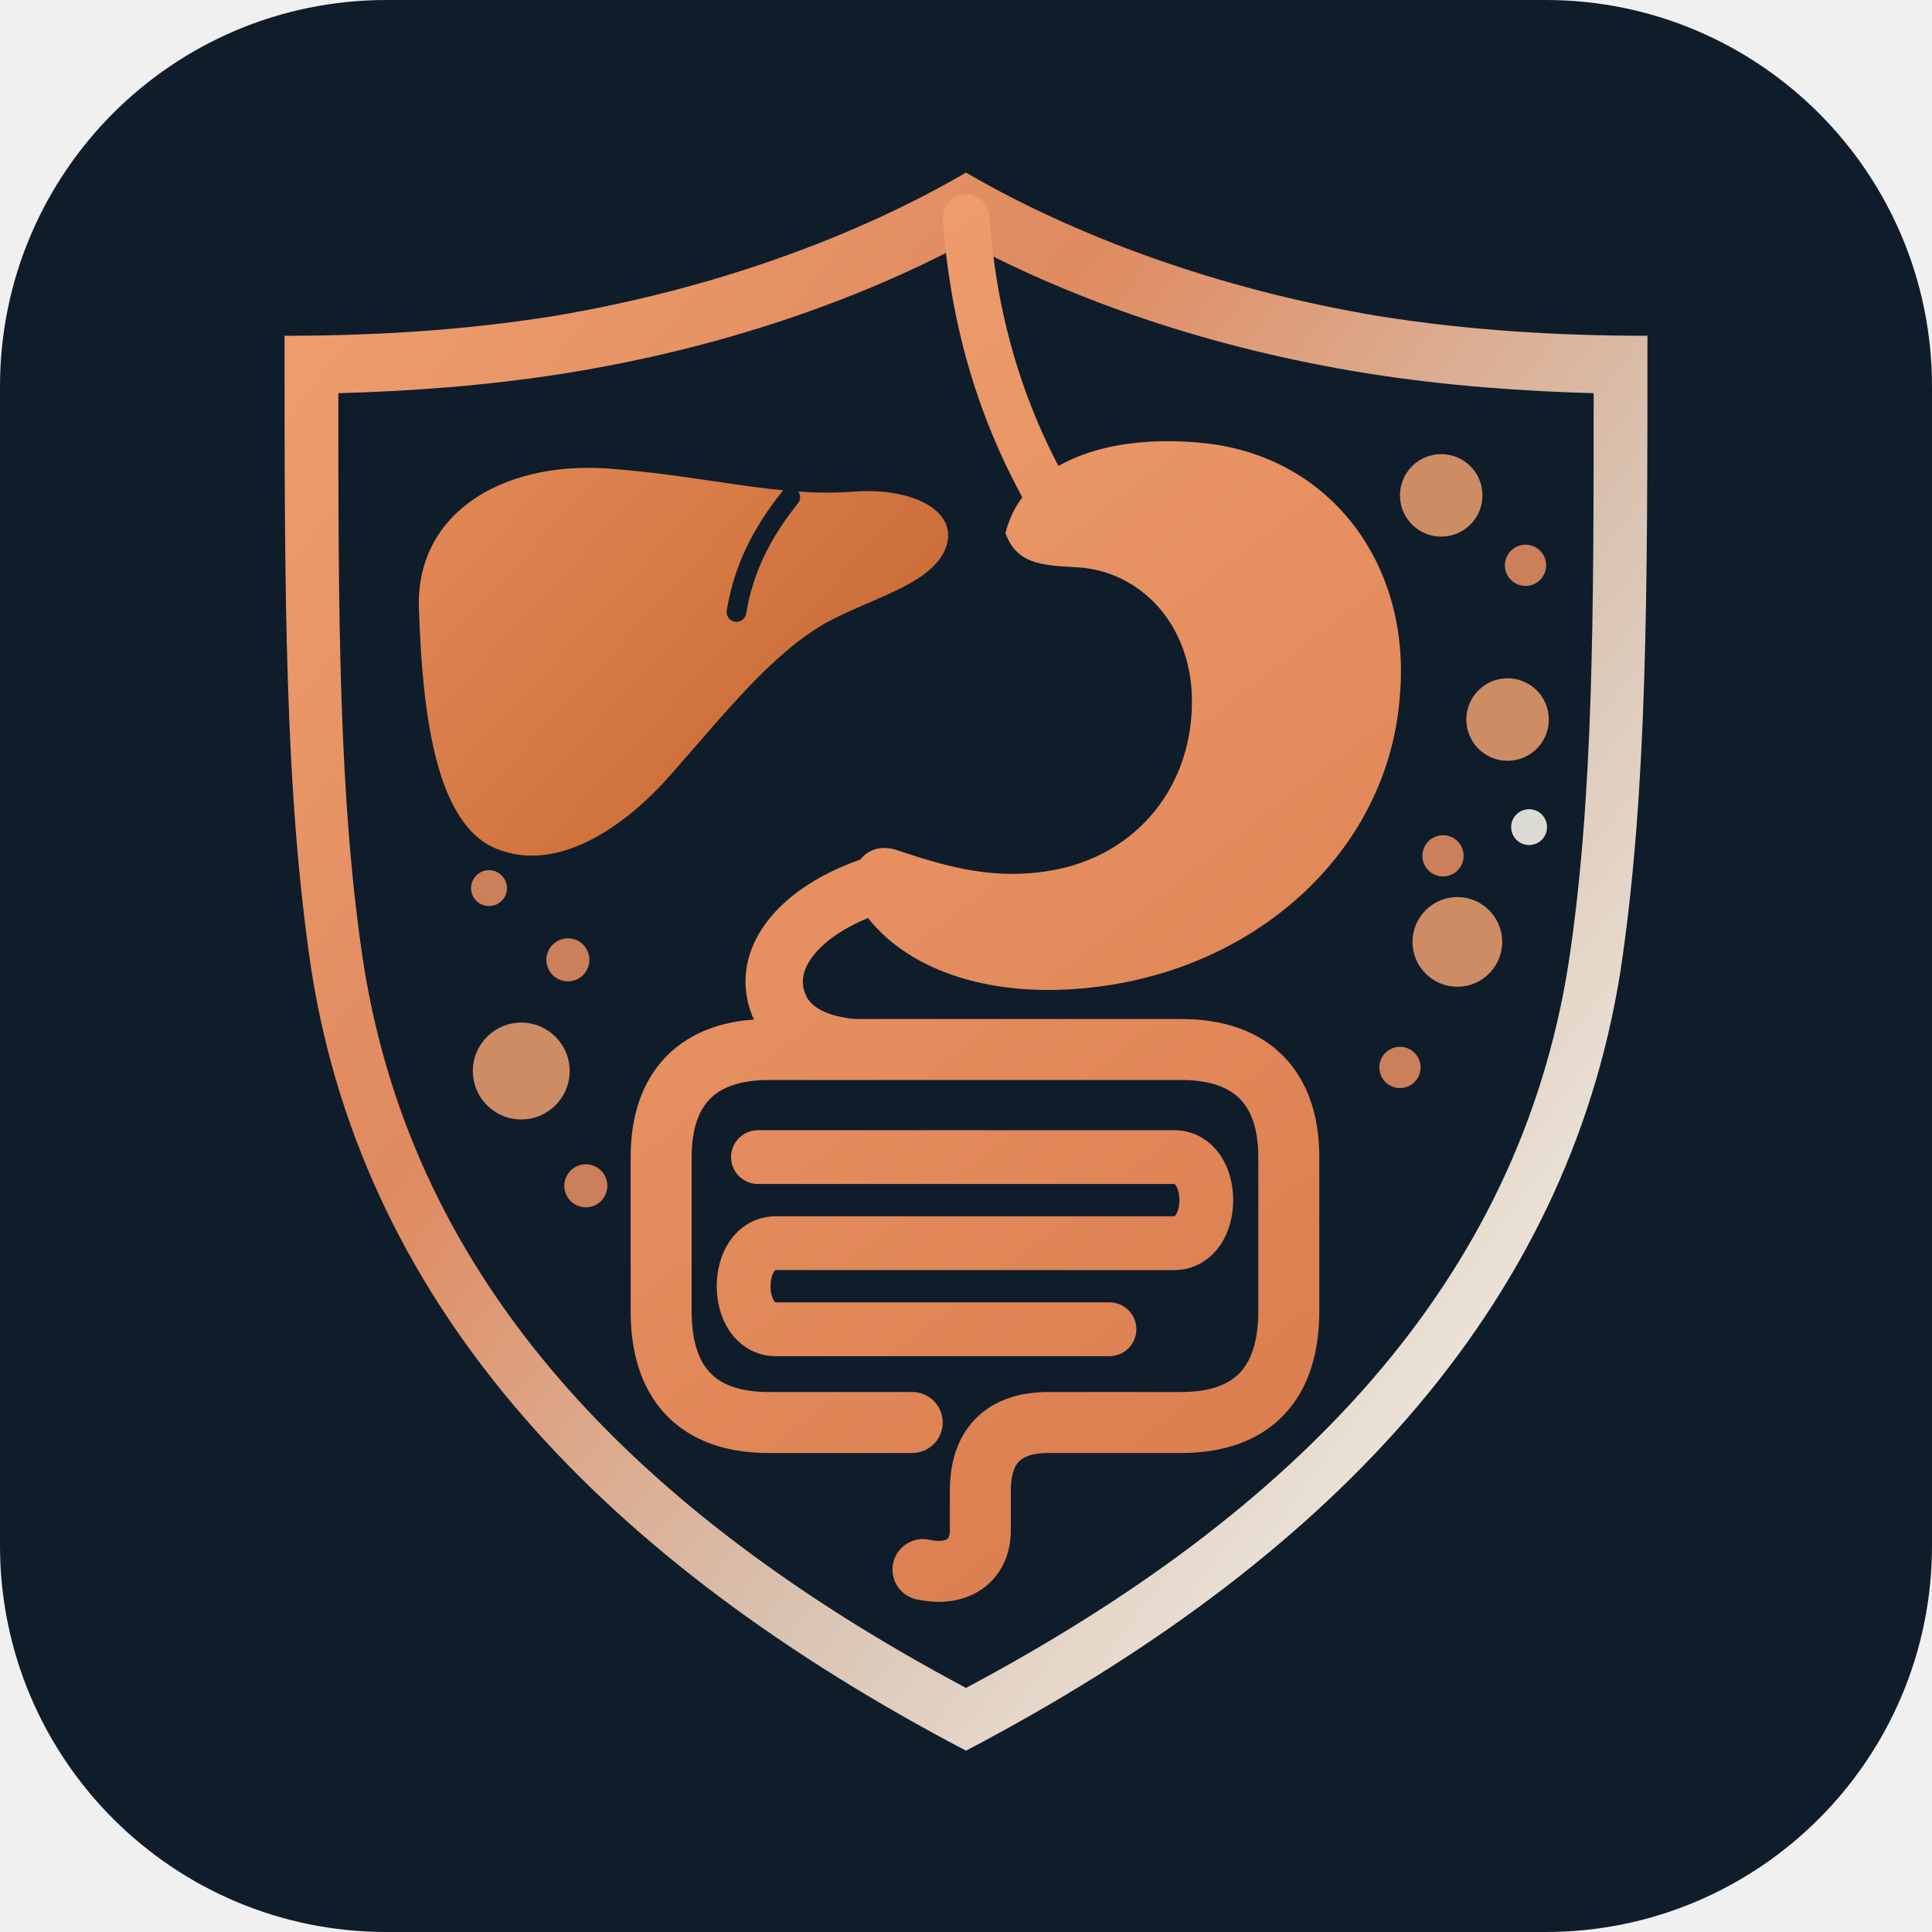
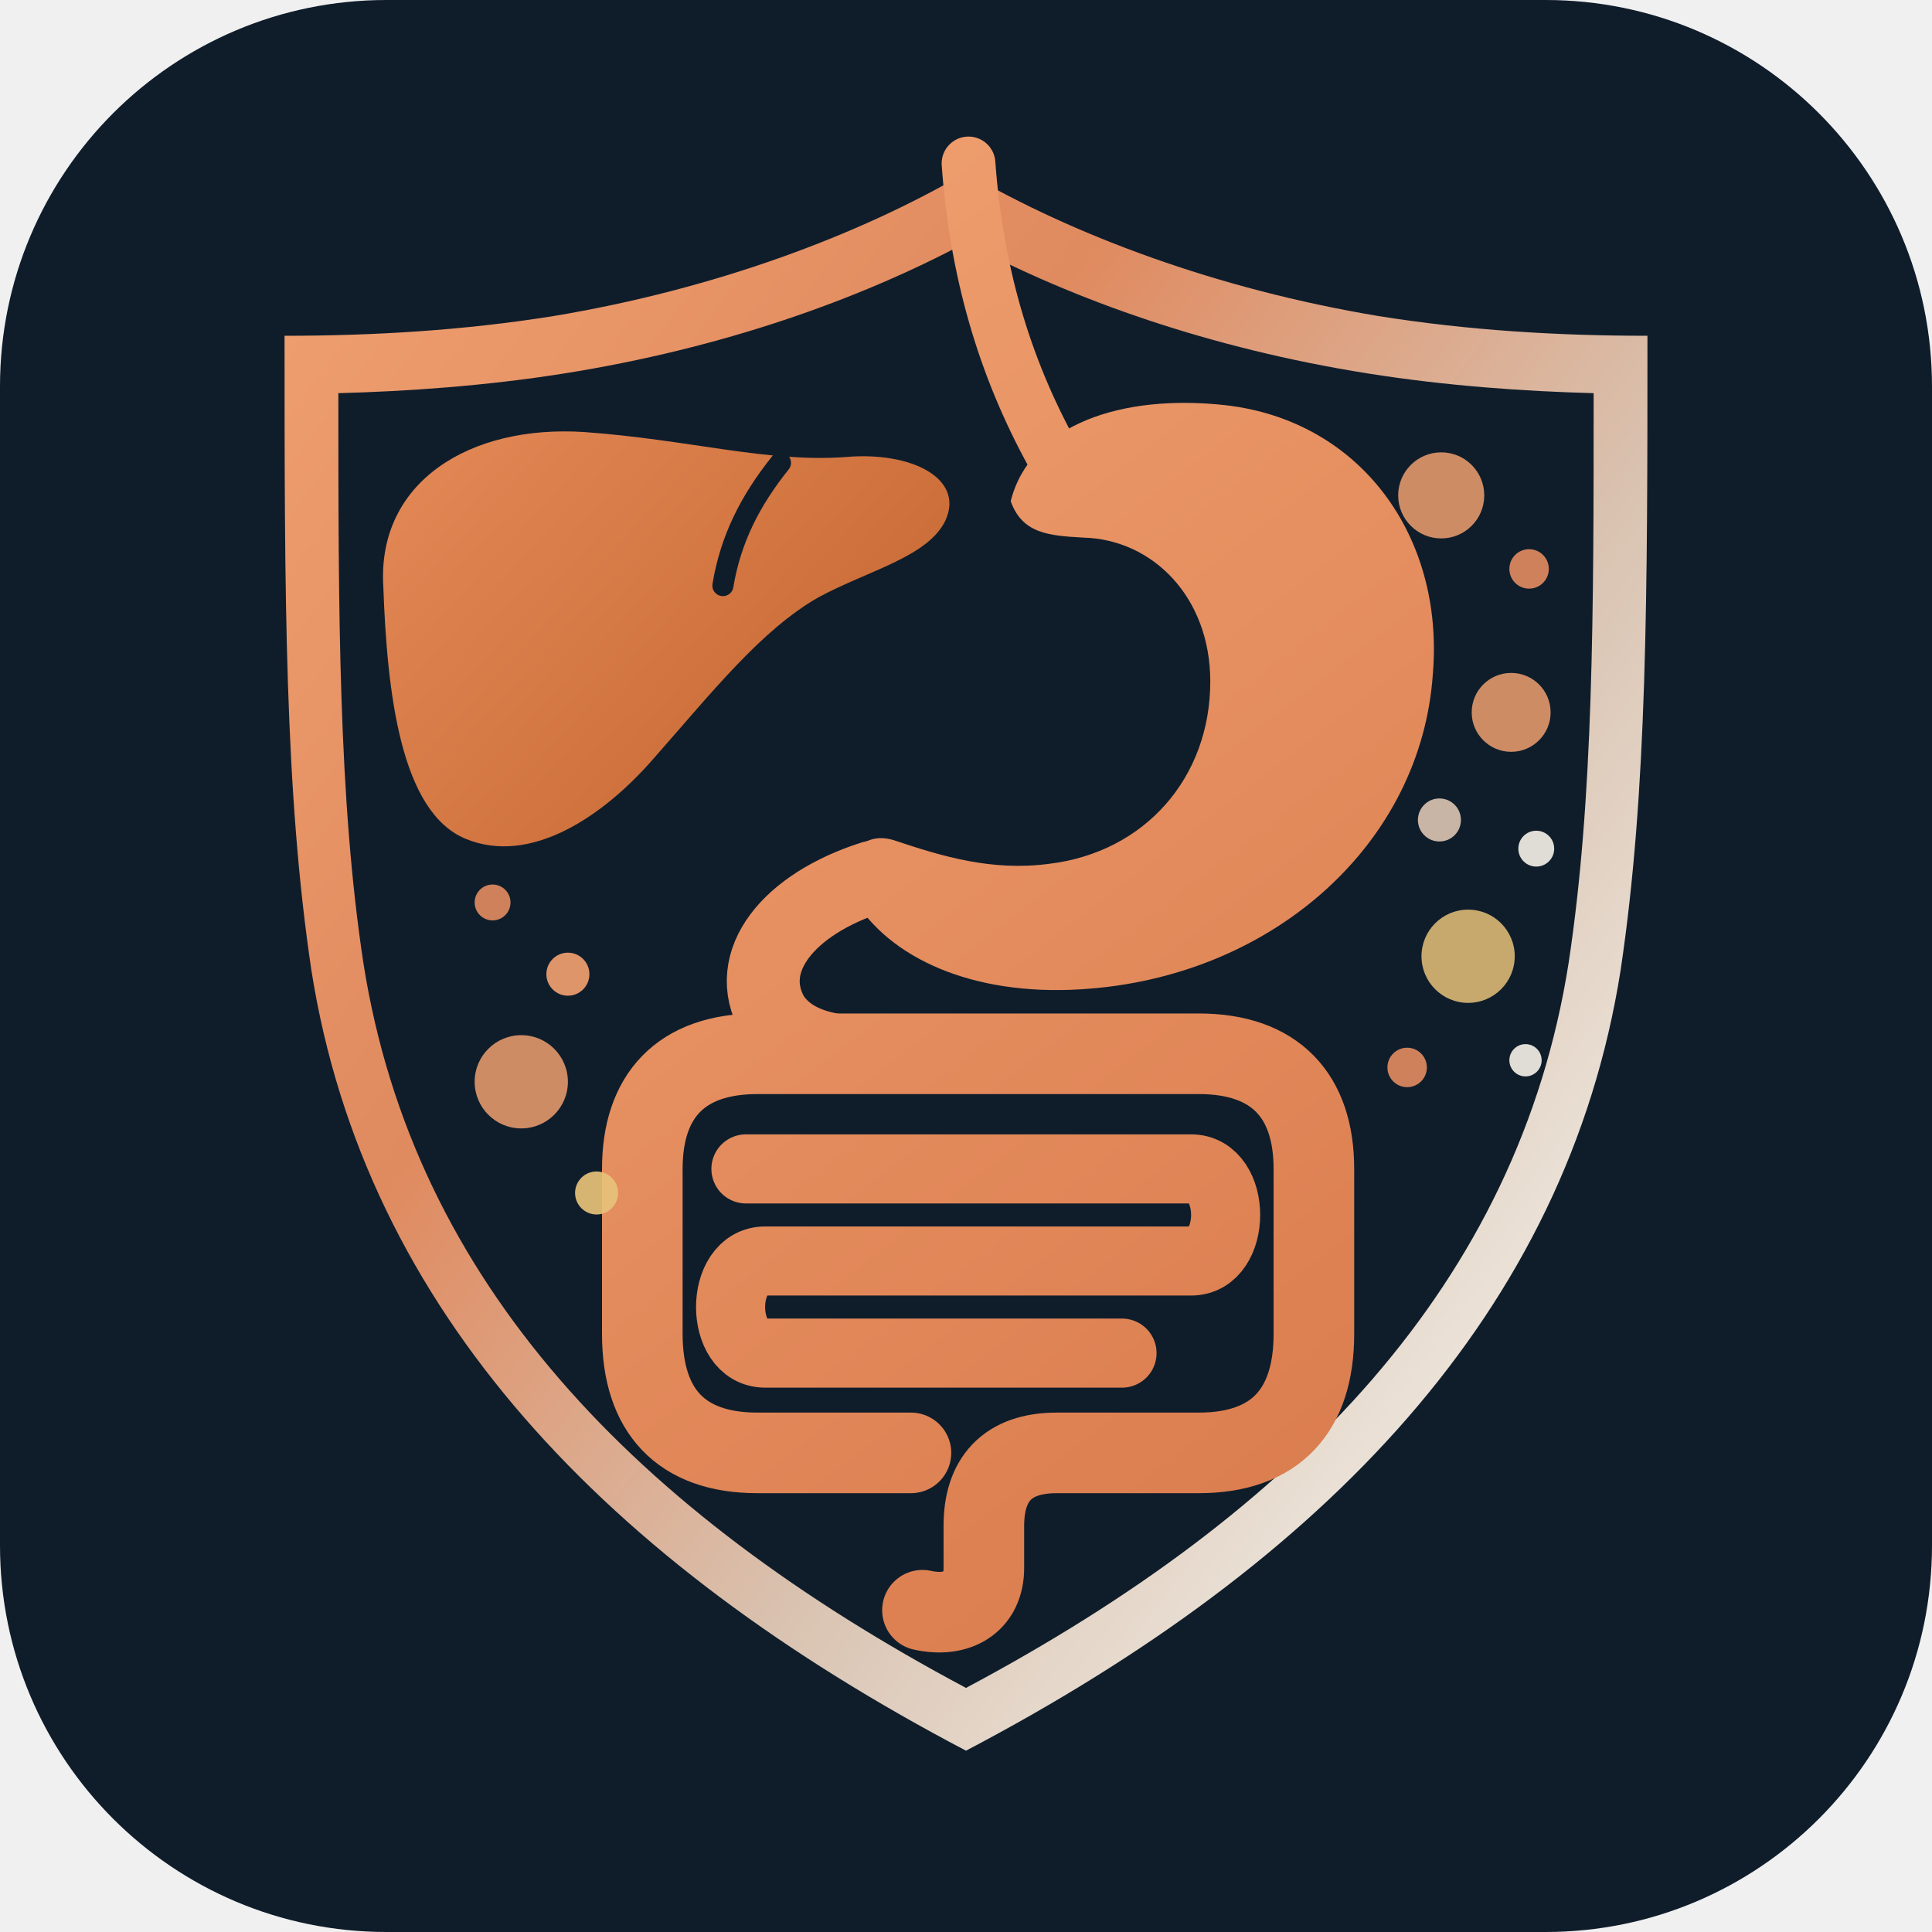
<svg xmlns="http://www.w3.org/2000/svg" viewBox="0 0 100 100" role="img">
  <rect width="100" height="100" rx="20" fill="#0f1d2b" />
  <g transform="translate(3.59 2.90) scale(0.9282)">
    <defs>
-       <linearGradient id="sc15ring" x1="10" y1="10" x2="90" y2="70" gradientUnits="userSpaceOnUse">
+       <linearGradient id="sc23ring" x1="10" y1="10" x2="90" y2="70" gradientUnits="userSpaceOnUse">
        <stop offset="0" stop-color="#f0a070" />
        <stop offset=".38" stop-color="#e08a5f" />
        <stop offset=".7" stop-color="#d9c2b0" />
        <stop offset="1" stop-color="#f2eee6" />
      </linearGradient>
-       <linearGradient id="sc15org" x1="20" y1="20" x2="70" y2="85" gradientUnits="userSpaceOnUse">
+       <linearGradient id="sc23org" x1="20" y1="20" x2="70" y2="85" gradientUnits="userSpaceOnUse">
        <stop offset="0" stop-color="#f0a070" />
        <stop offset="1" stop-color="#d97a4c" />
      </linearGradient>
-       <linearGradient id="sc15liv" x1="20" y1="22" x2="45" y2="45" gradientUnits="userSpaceOnUse">
+       <linearGradient id="sc23liv" x1="20" y1="22" x2="45" y2="45" gradientUnits="userSpaceOnUse">
        <stop offset="0" stop-color="#e48a58" />
        <stop offset="1" stop-color="#c4652f" />
      </linearGradient>
-       <linearGradient id="sc15hl" x1="5" y1="52" x2="45" y2="98" gradientUnits="userSpaceOnUse">
+       <linearGradient id="sc23hl" x1="5" y1="52" x2="45" y2="98" gradientUnits="userSpaceOnUse">
        <stop offset="0" stop-color="#f0a070" />
        <stop offset="1" stop-color="#d97a4c" />
      </linearGradient>
-       <linearGradient id="sc15hr" x1="95" y1="52" x2="55" y2="98" gradientUnits="userSpaceOnUse">
+       <linearGradient id="sc23hr" x1="95" y1="52" x2="55" y2="98" gradientUnits="userSpaceOnUse">
        <stop offset="0" stop-color="#f2eee6" />
        <stop offset="1" stop-color="#d9d2c6" />
      </linearGradient>
-       <mask id="sc15lobe" maskUnits="userSpaceOnUse" x="0" y="0" width="100" height="100">
+       <mask id="sc23lobe" maskUnits="userSpaceOnUse" x="0" y="0" width="100" height="100">
        <rect width="100" height="100" fill="#fff" />
        <path d="M40.2 24.6 C38.6 26.6 37.6 28.6 37.2 31" stroke="#000" stroke-width="1.1" fill="none" stroke-linecap="round" />
      </mask>
    </defs>
-     <path d="M50 6.5 C56 10 64 13 73 14.5 C78 15.3 83 15.6 88 15.6 C88 30 88 41 86.5 51 C83.5 70 70 84 50 94.5 C30 84 16.5 70 13.5 51 C12 41 12 30 12 15.6 C17 15.6 22 15.3 27 14.5 C36 13 44 10 50 6.5 Z M50 10.4 C56 13.6 63.6 16.3 72.4 17.7 C76.8 18.4 81.2 18.7 85 18.8 C85 31 85 41.4 83.6 50.6 C80.8 68.4 68.4 81.2 50 91 C31.6 81.2 19.2 68.4 16.4 50.6 C15 41.4 15 31 15 18.8 C18.8 18.7 23.2 18.4 27.6 17.7 C36.4 16.3 44 13.6 50 10.4 Z" fill-rule="evenodd" fill="url(#sc15ring)" />
-     <path d="M50 9 C50.4 14.5 51.8 19.5 54.4 24.2" fill="none" stroke="url(#sc15org)" stroke-width="2.6" stroke-linecap="round" />
-     <path d="M19.5 31 C19.2 25.6 24 22.6 30 23 C35.5 23.4 39.5 24.6 43.6 24.3 C47 24 49.8 25.4 48.8 27.6 C47.9 29.5 44.8 30.2 42.2 31.6 C39.2 33.3 36.6 36.6 33.6 40 C31 43 27.2 45.6 23.8 44.2 C20.4 42.8 19.7 36.6 19.5 31 Z" fill="url(#sc15liv)" mask="url(#sc15lobe)" />
-     <path d="M52.2 26.6 C53.2 22.6 58 21 63.4 21.6 C70.4 22.4 74.8 28.4 74.2 35.6 C73.6 44.4 66 51.2 56.4 52 C50.6 52.5 46.2 50.6 44.2 47.6 C43 45.7 44.2 43.6 46.2 44.3 C48.6 45.1 51.2 45.9 54.2 45.5 C59.2 44.9 62.6 41 62.6 36 C62.6 31.6 59.6 28.6 56 28.5 C54.2 28.4 52.8 28.3 52.2 26.6 Z" fill="url(#sc15org)" />
-     <path d="M45 46.2 C40.6 47.6 38.2 50.6 39.8 53.4 C41 55.2 43.4 55.4 46 55.4" fill="none" stroke="url(#sc15org)" stroke-width="3.2" stroke-linecap="round" />
-     <path d="M46 55.4 L62 55.4 C66 55.4 68 57.6 68 61.4 L68 70 C68 74 66 76.2 62 76.2 L54.6 76.2 C52 76.2 50.8 77.6 50.8 80 L50.8 82.2 C50.8 84 49.4 84.8 47.6 84.4 M46 55.4 L39 55.4 C35 55.4 33 57.6 33 61.4 L33 70 C33 74 35 76.2 39 76.2 L47 76.2" fill="none" stroke="url(#sc15org)" stroke-width="3.4" stroke-linecap="round" stroke-linejoin="round" />
-     <path d="M38.4 61.4 L61.6 61.4 C64 61.4 64 66.2 61.6 66.2 L39.4 66.2 C37 66.2 37 71 39.4 71 L58 71" fill="none" stroke="url(#sc15org)" stroke-width="3" stroke-linecap="round" stroke-linejoin="round" />
-     <circle cx="76.5" cy="24.5" r="2.3" fill="#f0a070" opacity="0.85" />
-     <circle cx="81.2" cy="28.4" r="1.15" fill="#e08a5f" opacity="0.9" />
-     <circle cx="80.2" cy="37" r="2.3" fill="#f0a070" opacity="0.85" />
-     <circle cx="76.6" cy="44.6" r="1.15" fill="#e08a5f" opacity="0.9" />
-     <circle cx="81.4" cy="43" r="1" fill="#f2eee6" opacity="0.9" />
-     <circle cx="77.4" cy="49.4" r="2.5" fill="#f0a070" opacity="0.85" />
-     <circle cx="74.2" cy="56.4" r="1.15" fill="#e08a5f" opacity="0.9" />
-     <circle cx="23.4" cy="46.4" r="1" fill="#e08a5f" opacity="0.9" />
-     <circle cx="27.8" cy="50.4" r="1.2" fill="#e08a5f" opacity="0.9" />
-     <circle cx="25.2" cy="56.6" r="2.7" fill="#f0a070" opacity="0.85" />
-     <circle cx="28.8" cy="63" r="1.2" fill="#e08a5f" opacity="0.9" />
+     <path d="M50 6.5 C56 10 64 13 73 14.5 C78 15.3 83 15.6 88 15.6 C88 30 88 41 86.5 51 C83.5 70 70 84 50 94.5 C30 84 16.5 70 13.5 51 C12 41 12 30 12 15.6 C17 15.6 22 15.3 27 14.5 C36 13 44 10 50 6.5 Z M50 10.4 C56 13.6 63.6 16.3 72.4 17.7 C76.8 18.4 81.2 18.7 85 18.8 C85 31 85 41.4 83.6 50.6 C80.8 68.4 68.4 81.2 50 91 C31.6 81.2 19.2 68.4 16.4 50.6 C15 41.4 15 31 15 18.8 C18.8 18.7 23.2 18.4 27.6 17.7 C36.4 16.3 44 13.6 50 10.4 Z" fill-rule="evenodd" fill="url(#sc23ring)" />
+     <g transform="translate(48 52) scale(1.07) translate(-48 -52)">
+       <path d="M50 9 C50.4 14.5 51.8 19.5 54.4 24.2" fill="none" stroke="url(#sc23org)" stroke-width="2.8" stroke-linecap="round" />
+       <path d="M19.5 31 C19.2 25.6 24 22.6 30 23 C35.5 23.4 39.5 24.6 43.6 24.3 C47 24 49.8 25.4 48.8 27.6 C47.9 29.5 44.8 30.2 42.2 31.6 C39.2 33.3 36.6 36.6 33.6 40 C31 43 27.2 45.6 23.8 44.2 C20.4 42.8 19.7 36.6 19.5 31 Z" fill="url(#sc23liv)" mask="url(#sc23lobe)" />
+       <path d="M52.2 26.6 C53.2 22.6 58 21 63.4 21.6 C70.4 22.4 74.8 28.4 74.2 35.6 C73.6 44.4 66 51.2 56.4 52 C50.6 52.5 46.2 50.6 44.2 47.6 C43 45.7 44.2 43.6 46.2 44.3 C48.6 45.1 51.2 45.9 54.2 45.5 C59.2 44.9 62.6 41 62.6 36 C62.6 31.6 59.6 28.6 56 28.5 C54.2 28.4 52.8 28.3 52.2 26.6 Z" fill="url(#sc23org)" />
+       <path d="M45 46.2 C40.6 47.6 38.2 50.6 39.8 53.4 C41 55.2 43.4 55.4 46 55.4" fill="none" stroke="url(#sc23org)" stroke-width="3.8" stroke-linecap="round" />
+       <path d="M46 55.4 L62 55.4 C66 55.4 68 57.6 68 61.4 L68 70 C68 74 66 76.2 62 76.2 L54.6 76.2 C52 76.2 50.8 77.6 50.8 80 L50.8 82.2 C50.8 84 49.4 84.8 47.6 84.4 M46 55.4 L39 55.4 C35 55.4 33 57.6 33 61.4 L33 70 C33 74 35 76.2 39 76.2 L47 76.2" fill="none" stroke="url(#sc23org)" stroke-width="4.2" stroke-linecap="round" stroke-linejoin="round" />
+       <path d="M38.4 61.4 L61.6 61.4 C64 61.4 64 66.2 61.6 66.2 L39.4 66.2 C37 66.2 37 71 39.4 71 L58 71" fill="none" stroke="url(#sc23org)" stroke-width="3.6" stroke-linecap="round" stroke-linejoin="round" />
+     </g>
+     <circle cx="76.5" cy="24.5" r="2.4" fill="#f0a070" opacity="0.85" />
+     <circle cx="81.4" cy="28.6" r="1.1" fill="#e08a5f" opacity="0.92" />
+     <circle cx="80.4" cy="36.6" r="2.2" fill="#f0a070" opacity="0.85" />
+     <circle cx="76.4" cy="42.6" r="1.2" fill="#d9c2b0" opacity="0.92" />
+     <circle cx="81.8" cy="44.2" r="1" fill="#f2eee6" opacity="0.92" />
+     <circle cx="78" cy="50.2" r="2.6" fill="#e7c27a" opacity="0.85" />
+     <circle cx="74.6" cy="56.4" r="1.1" fill="#e08a5f" opacity="0.92" />
+     <circle cx="81.2" cy="56" r="0.9" fill="#f2eee6" opacity="0.92" />
+     <circle cx="23.6" cy="47.2" r="1" fill="#e08a5f" opacity="0.92" />
+     <circle cx="27.8" cy="51.2" r="1.2" fill="#f0a070" opacity="0.92" />
+     <circle cx="25.2" cy="57.2" r="2.6" fill="#f0a070" opacity="0.85" />
+     <circle cx="29.4" cy="63.4" r="1.2" fill="#e7c27a" opacity="0.92" />
  </g>
</svg>
